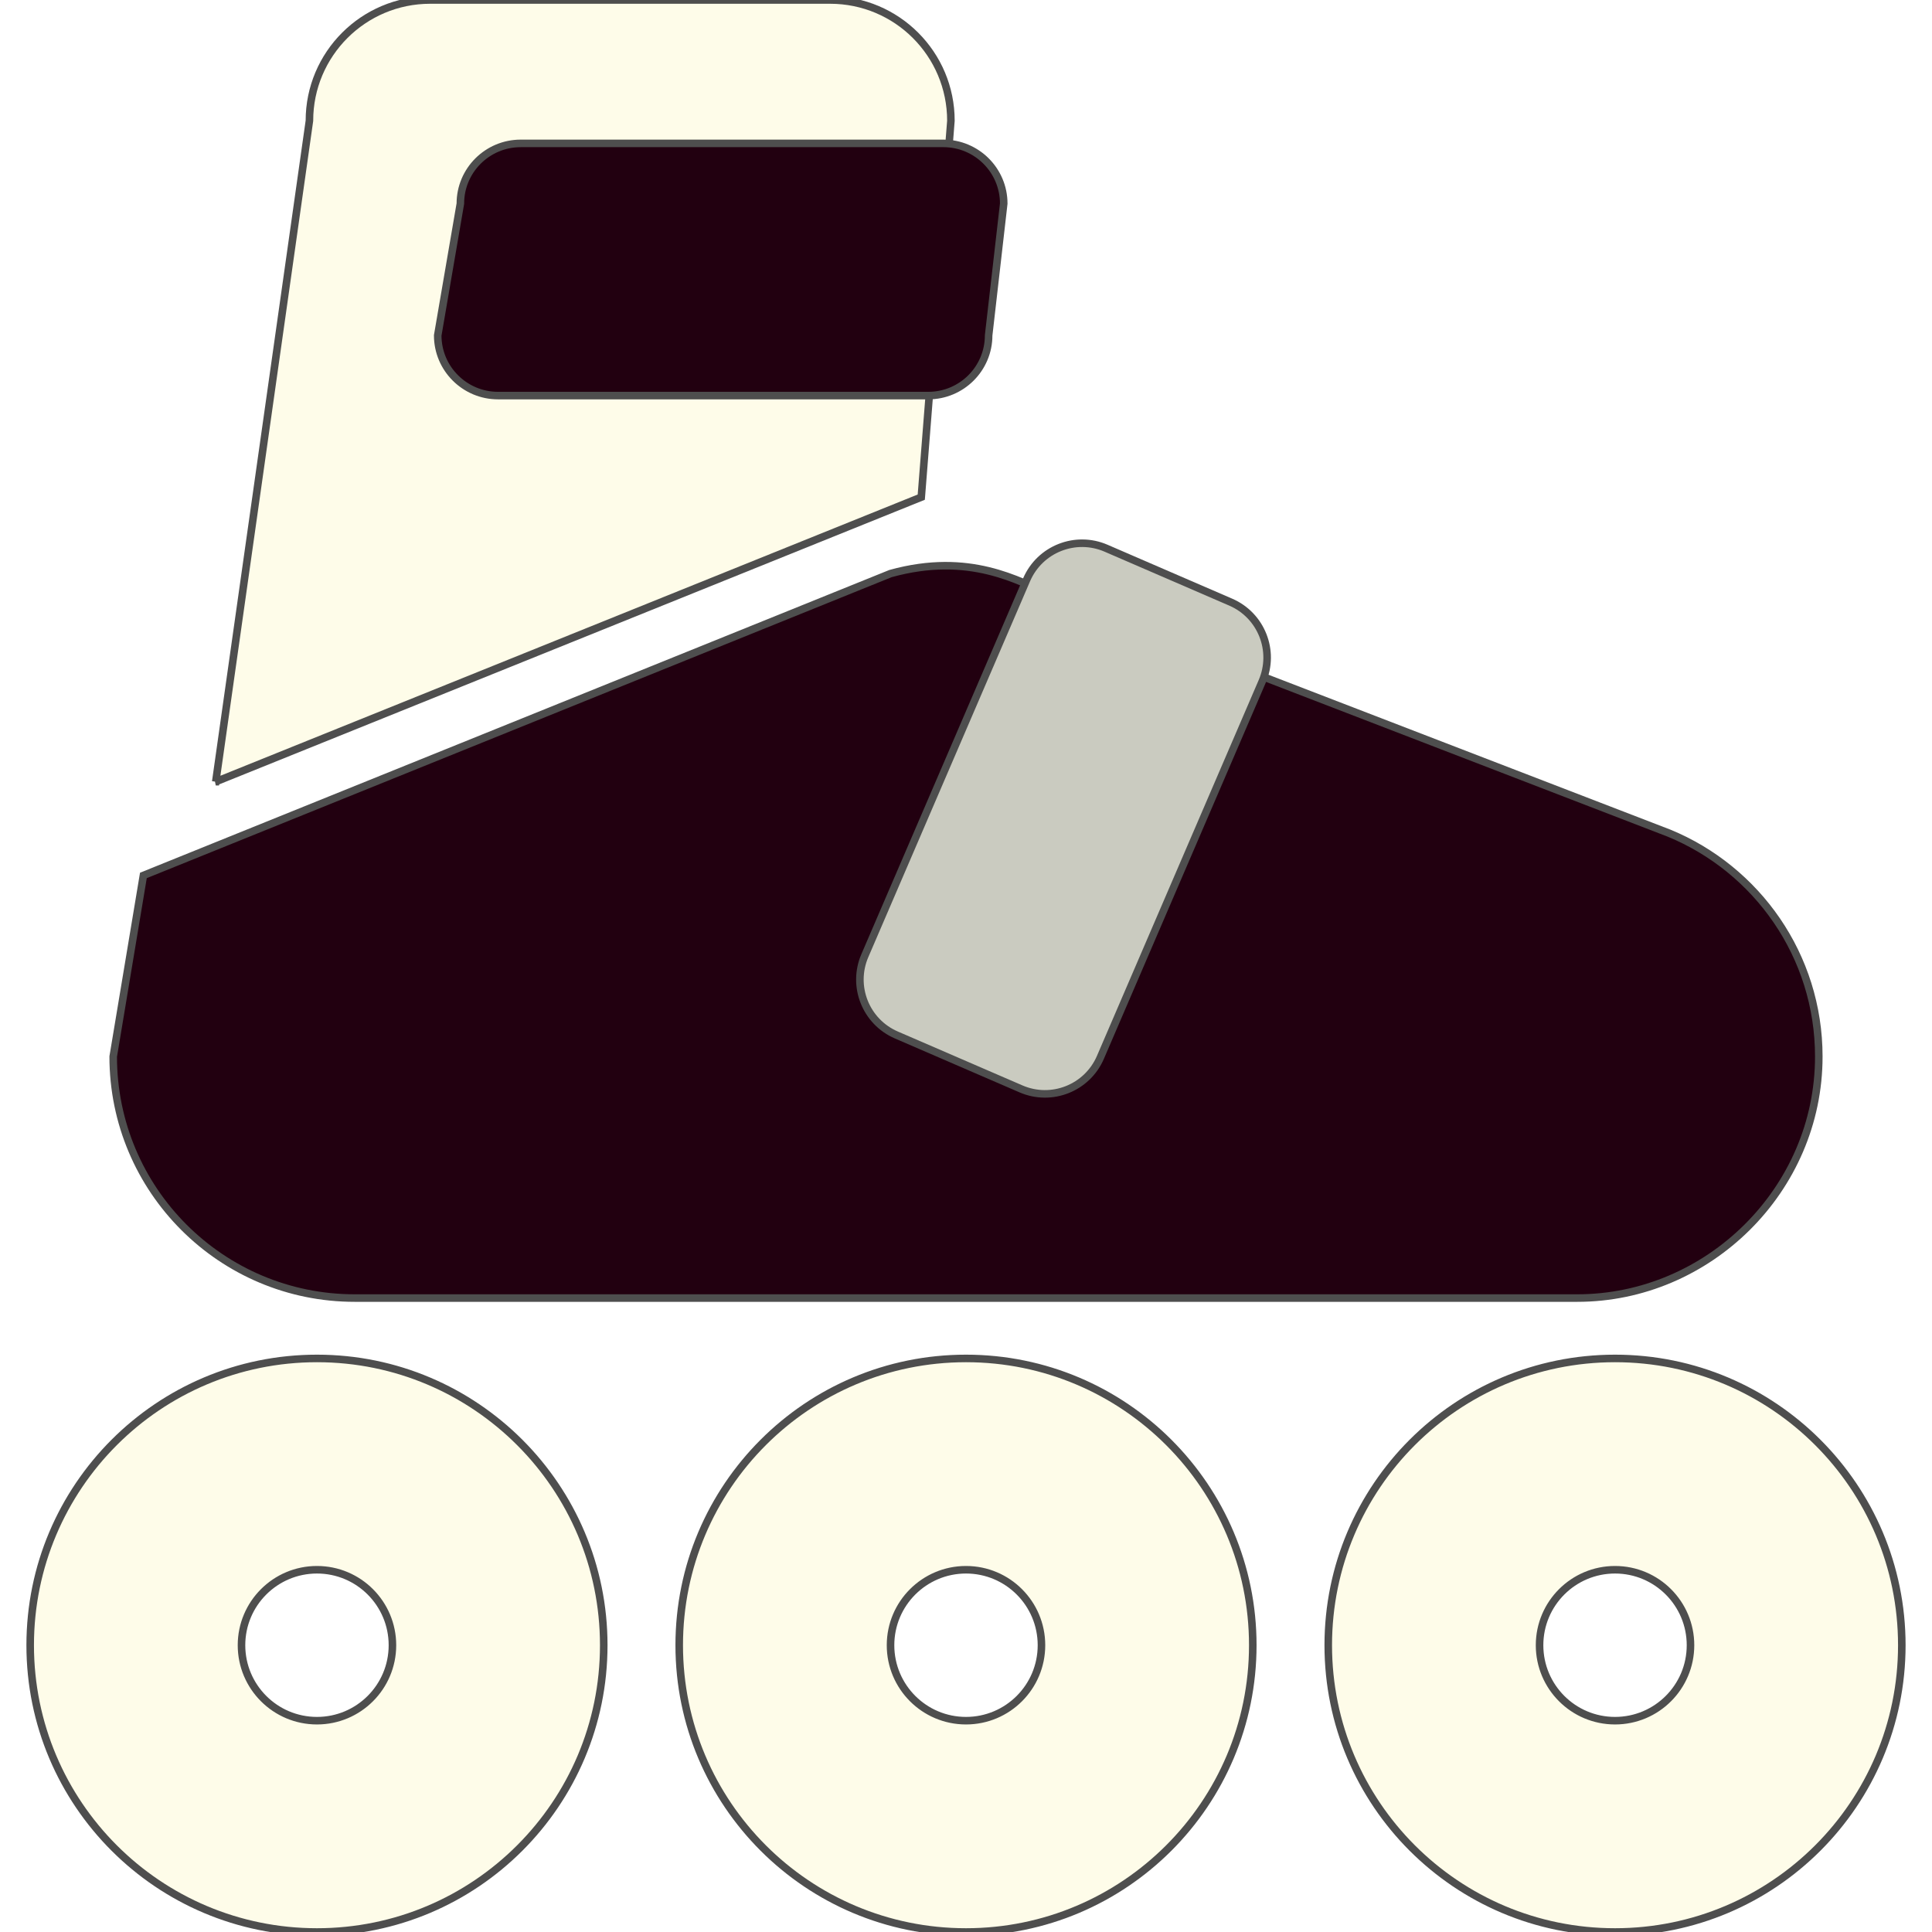
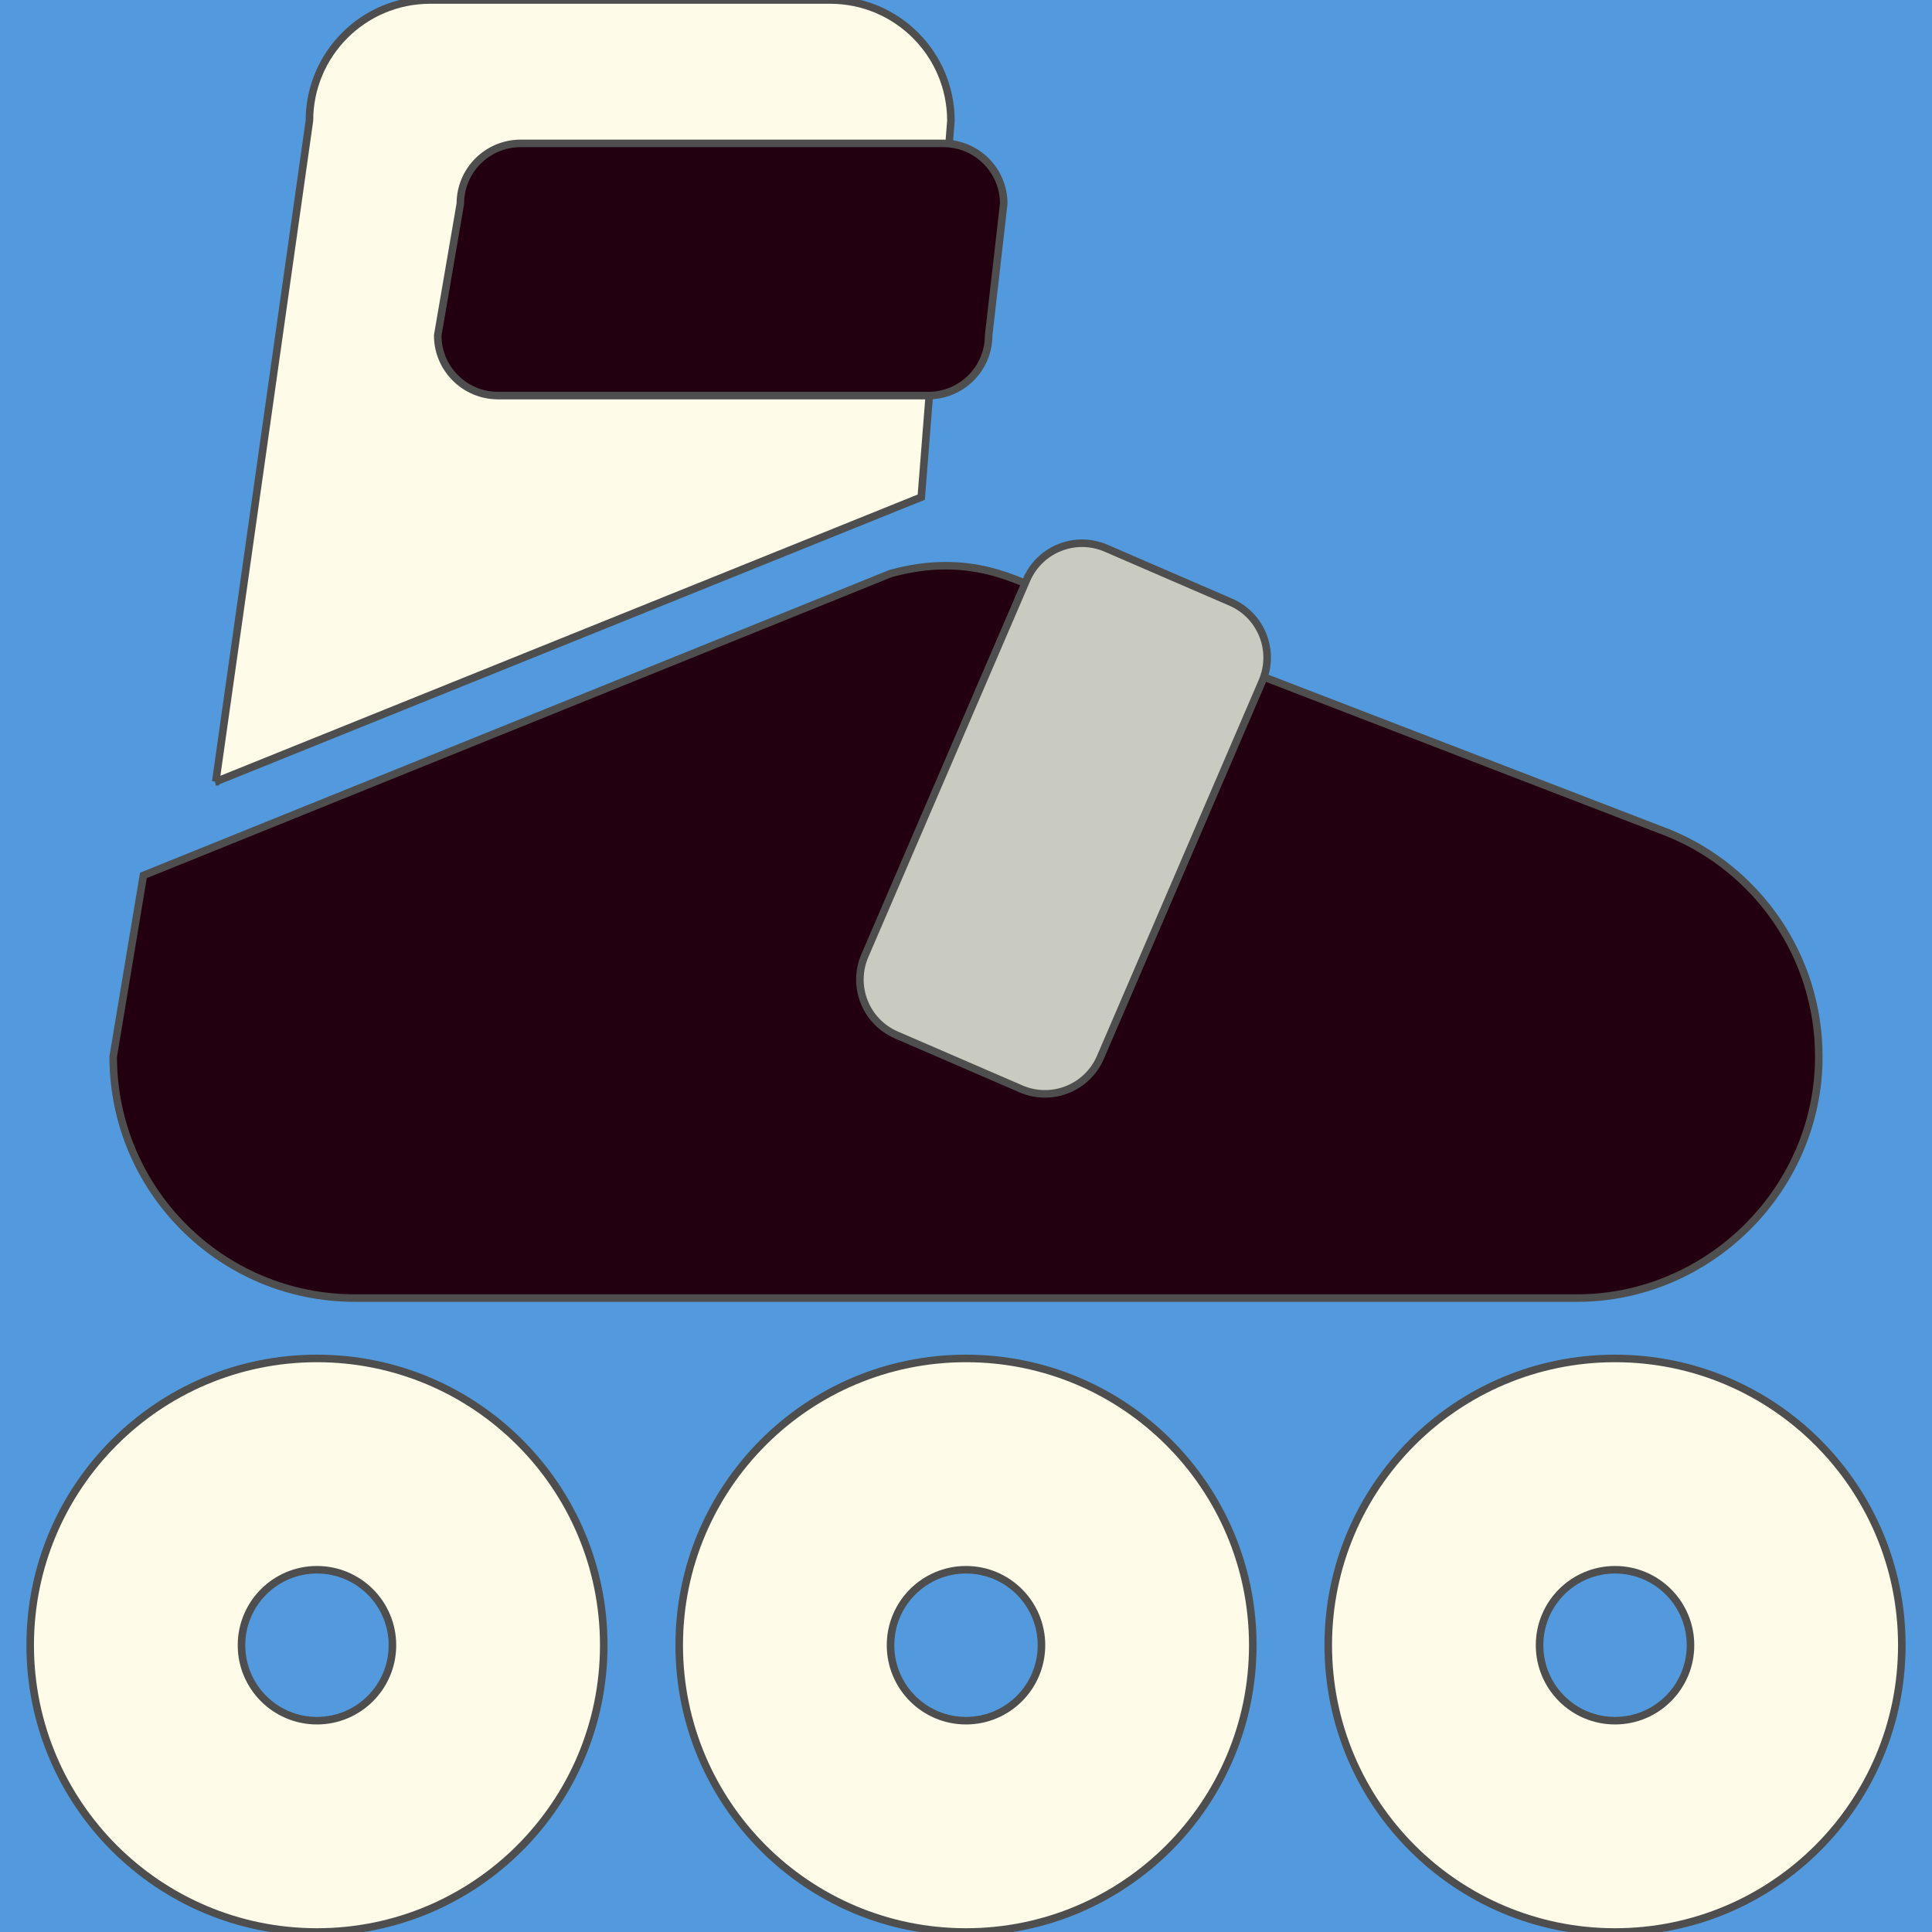
<svg xmlns="http://www.w3.org/2000/svg" width="800px" height="800px" preserveAspectRatio="xMidYMid" version="1.1" viewBox="-4 0 256 256">
  <defs>
    <style>.cls-3 {
        fill: #fefce9;
      }

      .cls-5 {
        fill: #220010;
      }

      .cls-6 {
        fill: #cacbc0;
      }</style>
  </defs>
+   <circle r="1e5" fill="#529add" />
  <g id="roller-skates" fill-rule="evenodd" stroke="#4e4e4e">
    <path class="cls-3" d="m210 256c-20.987 0-38-17.013-38-38s17.013-38 38-38 38 17.013 38 38-17.013 38-38 38zm0-48c-5.523 0-10 4.477-10 10s4.477 10 10 10 10-4.477 10-10-4.477-10-10-10zm-86 48c-20.987 0-38-17.013-38-38s17.013-38 38-38 38 17.013 38 38-17.013 38-38 38zm0-48c-5.523 0-10 4.477-10 10s4.477 10 10 10 10-4.477 10-10-4.477-10-10-10zm-86 48c-20.987 0-38-17.013-38-38s17.013-38 38-38 38 17.013 38 38-17.013 38-38 38zm0-48c-5.523 0-10 4.477-10 10s4.477 10 10 10 10-4.477 10-10-4.477-10-10-10z" />
    <path class="cls-3" d="m24.587 103.58 12.413-87.581c0-8.837 7.163-16 16-16h53c8.836-0 16 7.163 16 16 0 0-3.927 49.875-3.927 49.875l-93.486 37.706z" />
    <path class="cls-5" d="m237 140c0 17.673-14.667 32-32 32h-162c-17.673 0-32-14.327-32-32l4-24 99-40c10.485-2.905 17.053 1.006 21.101 2.777l82.043 31.615c11.65 4.783 19.856 16.235 19.856 29.608z" />
    <path class="cls-6" d="m110.6 126.62 21.437-49.813c1.754-4.055 6.463-5.92 10.518-4.167 0 0 16.521 7.146 16.521 7.146 4.055 1.754 5.921 6.463 4.167 10.518l-21.437 49.813c-1.754 4.055-6.463 5.921-10.518 4.167 0 0-16.521-7.145-16.521-7.145-4.055-1.754-5.921-6.464-4.167-10.519z" />
    <path class="cls-5" d="m65 19h56c4.418 0 8 3.572 8 7.978l-2 17.462c0 4.406-3.582 7.978-8 7.978h-57c-4.418 0-8-3.572-8-7.978l3-17.462c0-4.406 3.582-7.978 8-7.978z" />
  </g>
</svg>
